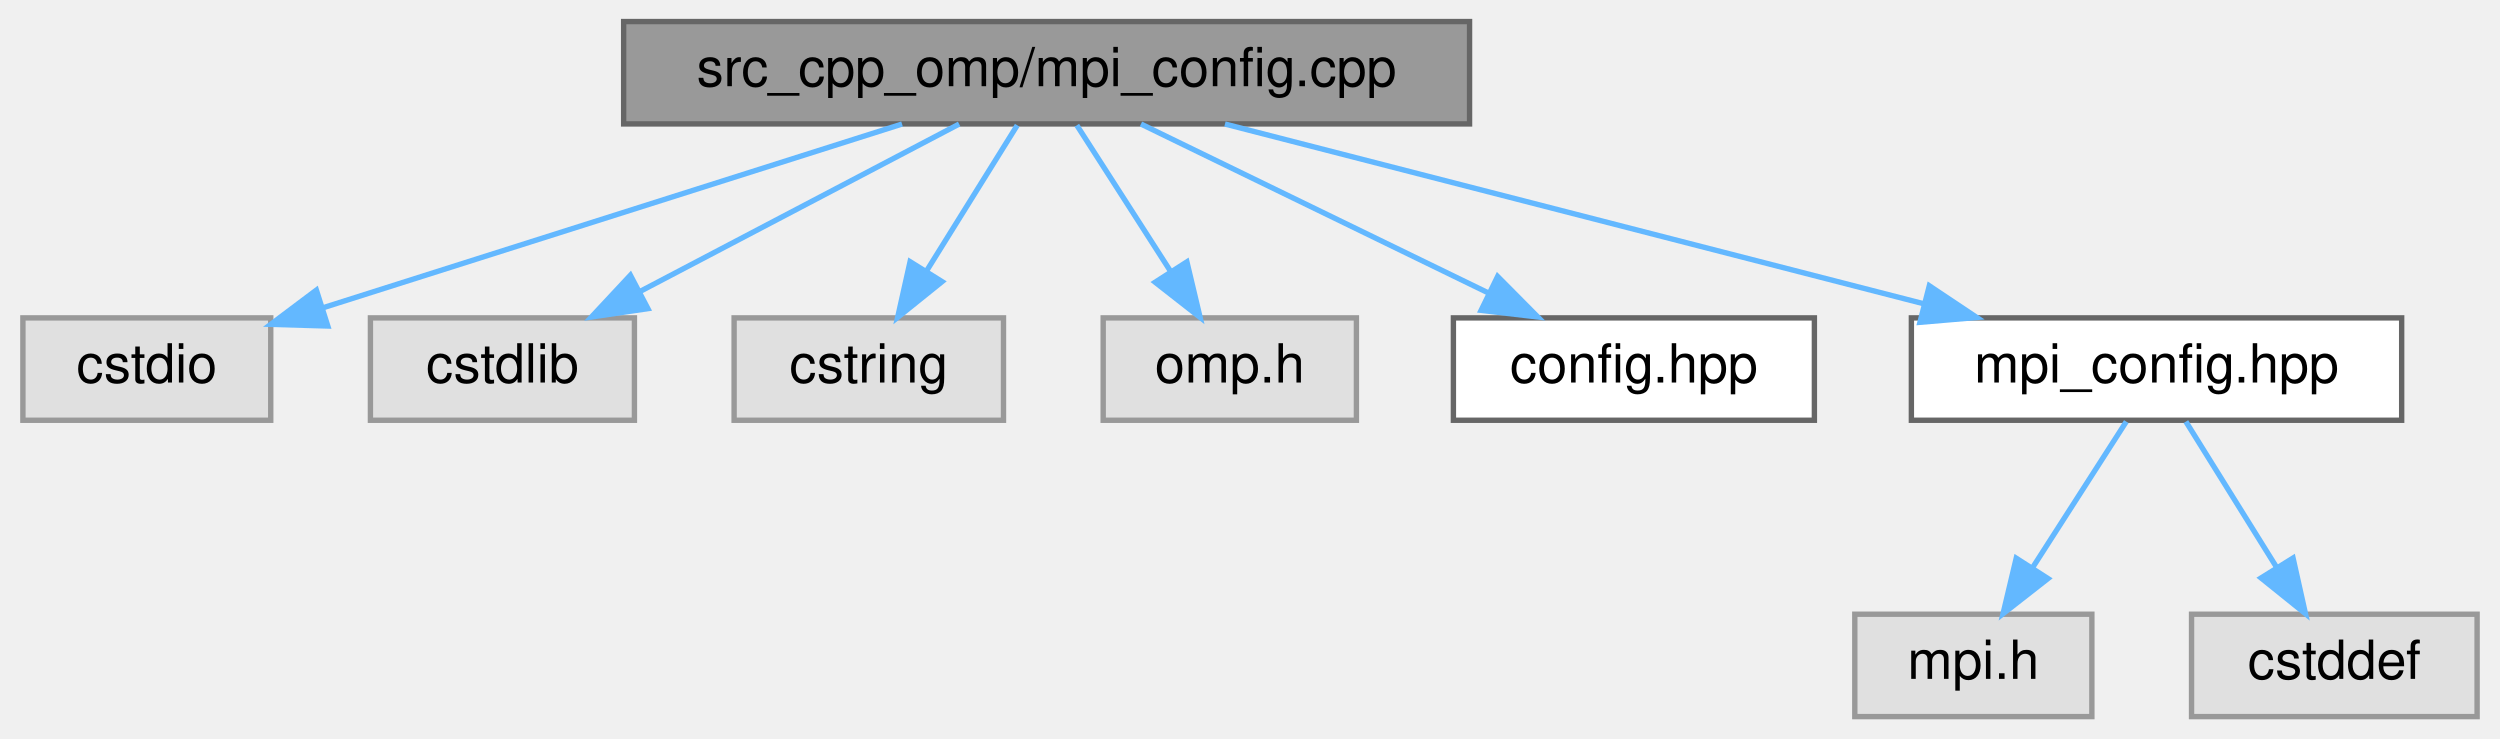
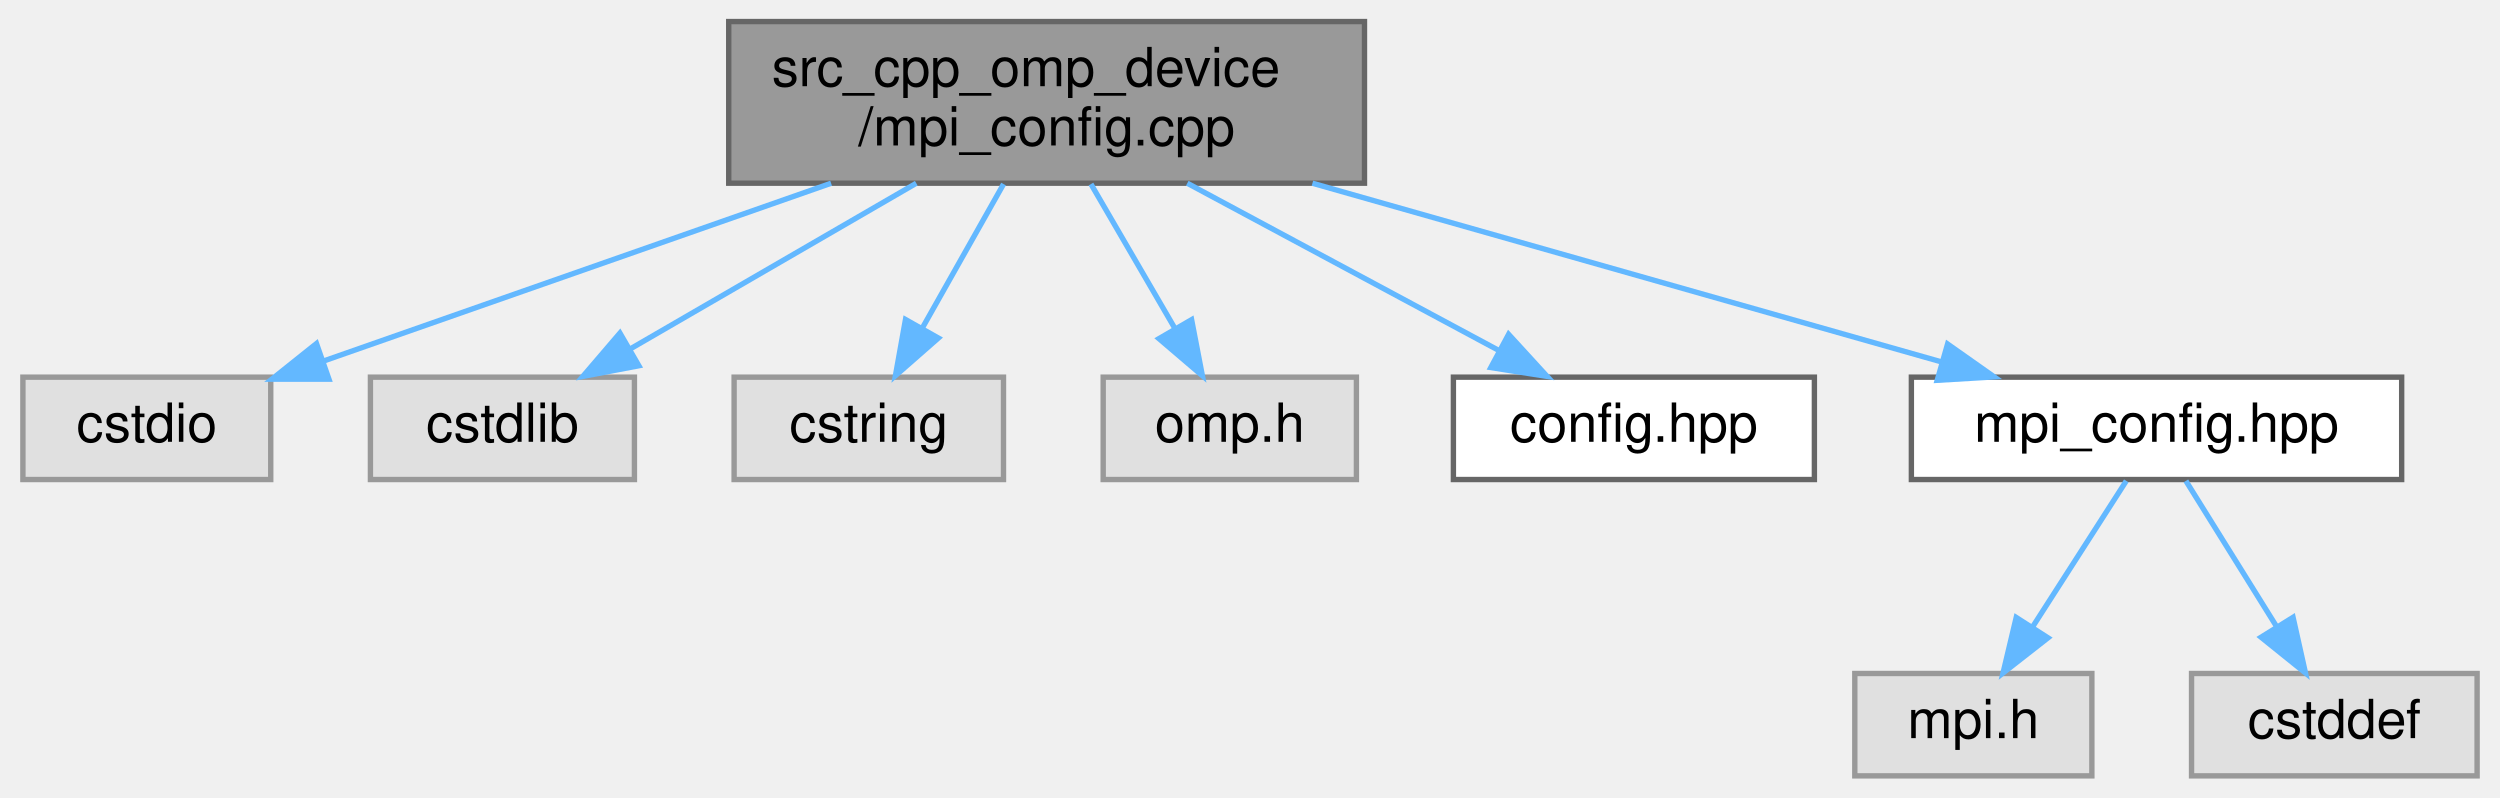
- <svg xmlns="http://www.w3.org/2000/svg" xmlns:xlink="http://www.w3.org/1999/xlink" width="464pt" height="137pt" viewBox="0.00 0.00 463.50 137.00">
-   <g id="graph0" class="graph" transform="scale(1 1) rotate(0) translate(4 133)">
+ <svg xmlns="http://www.w3.org/2000/svg" xmlns:xlink="http://www.w3.org/1999/xlink" width="464pt" height="148pt" viewBox="0.00 0.00 463.50 148.00">
+   <g id="graph0" class="graph" transform="scale(1 1) rotate(0) translate(4 144)">
    <g id="Node000001" class="node">
      <g id="a_Node000001">
        <a xlink:title=" ">
-           <polygon fill="#999999" stroke="#666666" points="268.5,-129 111.5,-129 111.5,-110 268.5,-110 268.5,-129" />
-           <text text-anchor="middle" x="190" y="-117" font-family="Helvetica,sans-Serif" font-size="10.00">src_cpp_omp/mpi_config.cpp</text>
+           <polygon fill="#999999" stroke="#666666" points="249,-140 131,-140 131,-110 249,-110 249,-140" />
+           <text text-anchor="start" x="139" y="-128" font-family="Helvetica,sans-Serif" font-size="10.00">src_cpp_omp_device</text>
+           <text text-anchor="middle" x="190" y="-117" font-family="Helvetica,sans-Serif" font-size="10.00">/mpi_config.cpp</text>
        </a>
      </g>
    </g>
    <g id="Node000002" class="node">
      <g id="a_Node000002">
        <a xlink:title=" ">
          <polygon fill="#e0e0e0" stroke="#999999" points="46,-74 0,-74 0,-55 46,-55 46,-74" />
          <text text-anchor="middle" x="23" y="-62" font-family="Helvetica,sans-Serif" font-size="10.00">cstdio</text>
        </a>
      </g>
    </g>
    <g id="edge1_Node000001_Node000002" class="edge">
      <g id="a_edge1_Node000001_Node000002">
        <a xlink:title=" ">
-           <path fill="none" stroke="#63b8ff" d="M163.17,-109.98C133.88,-100.69 86.99,-85.81 55.6,-75.85" />
-           <polygon fill="#63b8ff" stroke="#63b8ff" points="56.59,-72.49 46,-72.8 54.47,-79.16 56.59,-72.49" />
+           <path fill="none" stroke="#63b8ff" d="M150,-109.99C121.25,-99.92 82.96,-86.5 55.96,-77.05" />
+           <polygon fill="#63b8ff" stroke="#63b8ff" points="56.8,-73.63 46.21,-73.63 54.49,-80.24 56.8,-73.63" />
        </a>
      </g>
    </g>
    <g id="Node000003" class="node">
      <g id="a_Node000003">
        <a xlink:title=" ">
          <polygon fill="#e0e0e0" stroke="#999999" points="113.5,-74 64.5,-74 64.5,-55 113.5,-55 113.5,-74" />
          <text text-anchor="middle" x="89" y="-62" font-family="Helvetica,sans-Serif" font-size="10.00">cstdlib</text>
        </a>
      </g>
    </g>
    <g id="edge2_Node000001_Node000003" class="edge">
      <g id="a_edge2_Node000001_Node000003">
        <a xlink:title=" ">
-           <path fill="none" stroke="#63b8ff" d="M173.77,-109.98C157.82,-101.61 133.22,-88.7 114.62,-78.95" />
-           <polygon fill="#63b8ff" stroke="#63b8ff" points="116,-75.72 105.52,-74.17 112.75,-81.92 116,-75.72" />
+           <path fill="none" stroke="#63b8ff" d="M165.81,-109.99C149.71,-100.66 128.66,-88.47 112.67,-79.21" />
+           <polygon fill="#63b8ff" stroke="#63b8ff" points="114.32,-76.12 103.92,-74.14 110.81,-82.18 114.32,-76.12" />
        </a>
      </g>
    </g>
    <g id="Node000004" class="node">
      <g id="a_Node000004">
        <a xlink:title=" ">
          <polygon fill="#e0e0e0" stroke="#999999" points="182,-74 132,-74 132,-55 182,-55 182,-74" />
          <text text-anchor="middle" x="157" y="-62" font-family="Helvetica,sans-Serif" font-size="10.00">cstring</text>
        </a>
      </g>
    </g>
    <g id="edge3_Node000001_Node000004" class="edge">
      <g id="a_edge3_Node000001_Node000004">
        <a xlink:title=" ">
-           <path fill="none" stroke="#63b8ff" d="M184.55,-109.75C179.99,-102.42 173.33,-91.73 167.71,-82.7" />
-           <polygon fill="#63b8ff" stroke="#63b8ff" points="170.6,-80.73 162.35,-74.09 164.66,-84.43 170.6,-80.73" />
+           <path fill="none" stroke="#63b8ff" d="M182.01,-109.84C177.47,-101.78 171.73,-91.62 166.9,-83.06" />
+           <polygon fill="#63b8ff" stroke="#63b8ff" points="169.91,-81.26 161.94,-74.27 163.81,-84.7 169.91,-81.26" />
        </a>
      </g>
    </g>
    <g id="Node000005" class="node">
      <g id="a_Node000005">
        <a xlink:title=" ">
          <polygon fill="#e0e0e0" stroke="#999999" points="247.5,-74 200.5,-74 200.5,-55 247.5,-55 247.5,-74" />
          <text text-anchor="middle" x="224" y="-62" font-family="Helvetica,sans-Serif" font-size="10.00">omp.h</text>
        </a>
      </g>
    </g>
    <g id="edge4_Node000001_Node000005" class="edge">
      <g id="a_edge4_Node000001_Node000005">
        <a xlink:title=" ">
-           <path fill="none" stroke="#63b8ff" d="M195.61,-109.75C200.32,-102.42 207.17,-91.73 212.97,-82.7" />
-           <polygon fill="#63b8ff" stroke="#63b8ff" points="216.04,-84.4 218.49,-74.09 210.14,-80.62 216.04,-84.4" />
+           <path fill="none" stroke="#63b8ff" d="M198.23,-109.84C202.91,-101.78 208.82,-91.62 213.8,-83.06" />
+           <polygon fill="#63b8ff" stroke="#63b8ff" points="216.91,-84.67 218.91,-74.27 210.85,-81.15 216.91,-84.67" />
        </a>
      </g>
    </g>
    <g id="Node000006" class="node">
      <g id="a_Node000006">
        <a xlink:href="config_8hpp.html" target="_top" xlink:title=" ">
          <polygon fill="white" stroke="#666666" points="332.5,-74 265.5,-74 265.5,-55 332.5,-55 332.5,-74" />
          <text text-anchor="middle" x="299" y="-62" font-family="Helvetica,sans-Serif" font-size="10.00">config.hpp</text>
        </a>
      </g>
    </g>
    <g id="edge5_Node000001_Node000006" class="edge">
      <g id="a_edge5_Node000001_Node000006">
        <a xlink:title=" ">
-           <path fill="none" stroke="#63b8ff" d="M207.51,-109.98C224.97,-101.5 252.01,-88.35 272.17,-78.54" />
-           <polygon fill="#63b8ff" stroke="#63b8ff" points="273.71,-81.69 281.17,-74.17 270.64,-75.4 273.71,-81.69" />
+           <path fill="none" stroke="#63b8ff" d="M216.11,-109.99C233.64,-100.58 256.62,-88.24 273.94,-78.95" />
+           <polygon fill="#63b8ff" stroke="#63b8ff" points="275.75,-81.95 282.9,-74.14 272.44,-75.78 275.75,-81.95" />
        </a>
      </g>
    </g>
    <g id="Node000007" class="node">
      <g id="a_Node000007">
        <a xlink:href="mpi__config_8hpp.html" target="_top" xlink:title=" ">
          <polygon fill="white" stroke="#666666" points="441.5,-74 350.5,-74 350.5,-55 441.5,-55 441.5,-74" />
          <text text-anchor="middle" x="396" y="-62" font-family="Helvetica,sans-Serif" font-size="10.00">mpi_config.hpp</text>
        </a>
      </g>
    </g>
    <g id="edge6_Node000001_Node000007" class="edge">
      <g id="a_edge6_Node000001_Node000007">
        <a xlink:title=" ">
-           <path fill="none" stroke="#63b8ff" d="M223.1,-109.98C258.28,-100.93 314.07,-86.58 352.72,-76.64" />
-           <polygon fill="#63b8ff" stroke="#63b8ff" points="353.83,-79.96 362.64,-74.08 352.09,-73.18 353.83,-79.96" />
+           <path fill="none" stroke="#63b8ff" d="M239.34,-109.99C275.05,-99.85 322.69,-86.32 356.02,-76.85" />
+           <polygon fill="#63b8ff" stroke="#63b8ff" points="357.22,-80.15 365.88,-74.05 355.3,-73.42 357.22,-80.15" />
        </a>
      </g>
    </g>
    <g id="Node000008" class="node">
      <g id="a_Node000008">
        <a xlink:title=" ">
          <polygon fill="#e0e0e0" stroke="#999999" points="384,-19 340,-19 340,0 384,0 384,-19" />
          <text text-anchor="middle" x="362" y="-7" font-family="Helvetica,sans-Serif" font-size="10.00">mpi.h</text>
        </a>
      </g>
    </g>
    <g id="edge7_Node000007_Node000008" class="edge">
      <g id="a_edge7_Node000007_Node000008">
        <a xlink:title=" ">
          <path fill="none" stroke="#63b8ff" d="M390.39,-54.75C385.68,-47.42 378.83,-36.73 373.03,-27.7" />
          <polygon fill="#63b8ff" stroke="#63b8ff" points="375.86,-25.62 367.51,-19.09 369.96,-29.4 375.86,-25.62" />
        </a>
      </g>
    </g>
    <g id="Node000009" class="node">
      <g id="a_Node000009">
        <a xlink:title=" ">
          <polygon fill="#e0e0e0" stroke="#999999" points="455.5,-19 402.5,-19 402.5,0 455.5,0 455.5,-19" />
          <text text-anchor="middle" x="429" y="-7" font-family="Helvetica,sans-Serif" font-size="10.00">cstddef</text>
        </a>
      </g>
    </g>
    <g id="edge8_Node000007_Node000009" class="edge">
      <g id="a_edge8_Node000007_Node000009">
        <a xlink:title=" ">
          <path fill="none" stroke="#63b8ff" d="M401.45,-54.75C406.01,-47.42 412.67,-36.73 418.29,-27.7" />
          <polygon fill="#63b8ff" stroke="#63b8ff" points="421.34,-29.43 423.65,-19.09 415.4,-25.73 421.34,-29.43" />
        </a>
      </g>
    </g>
  </g>
</svg>
